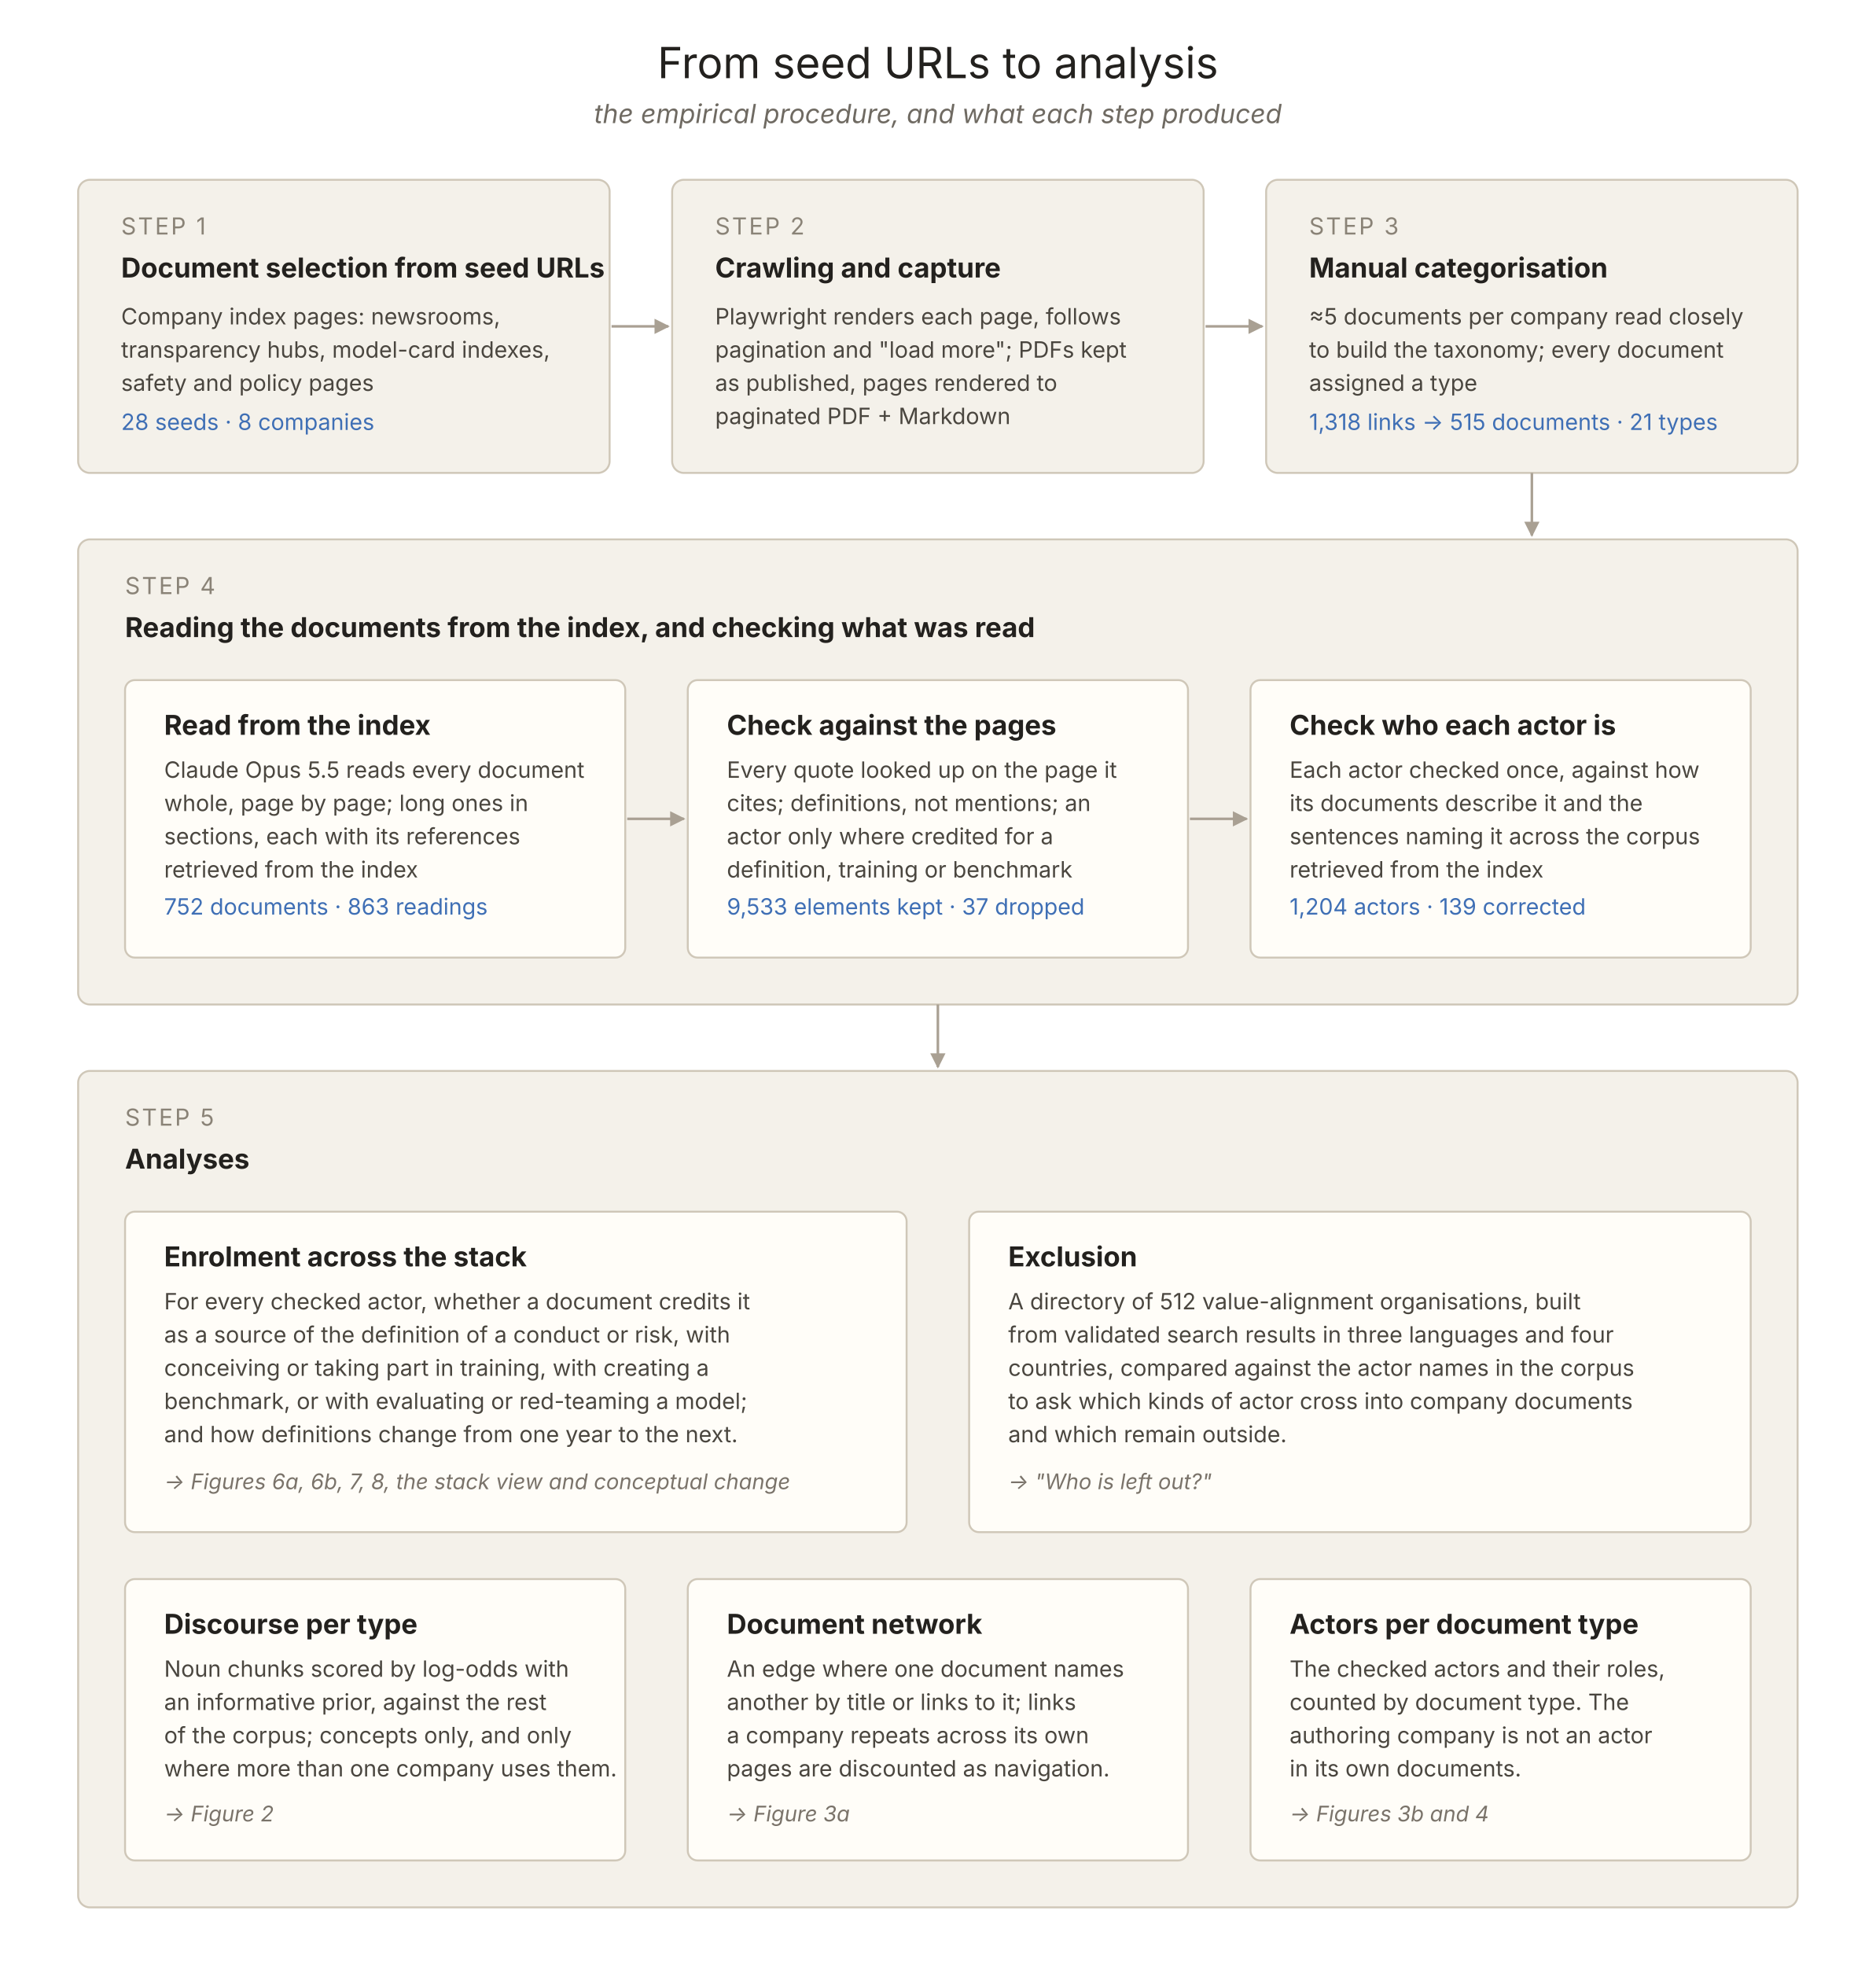
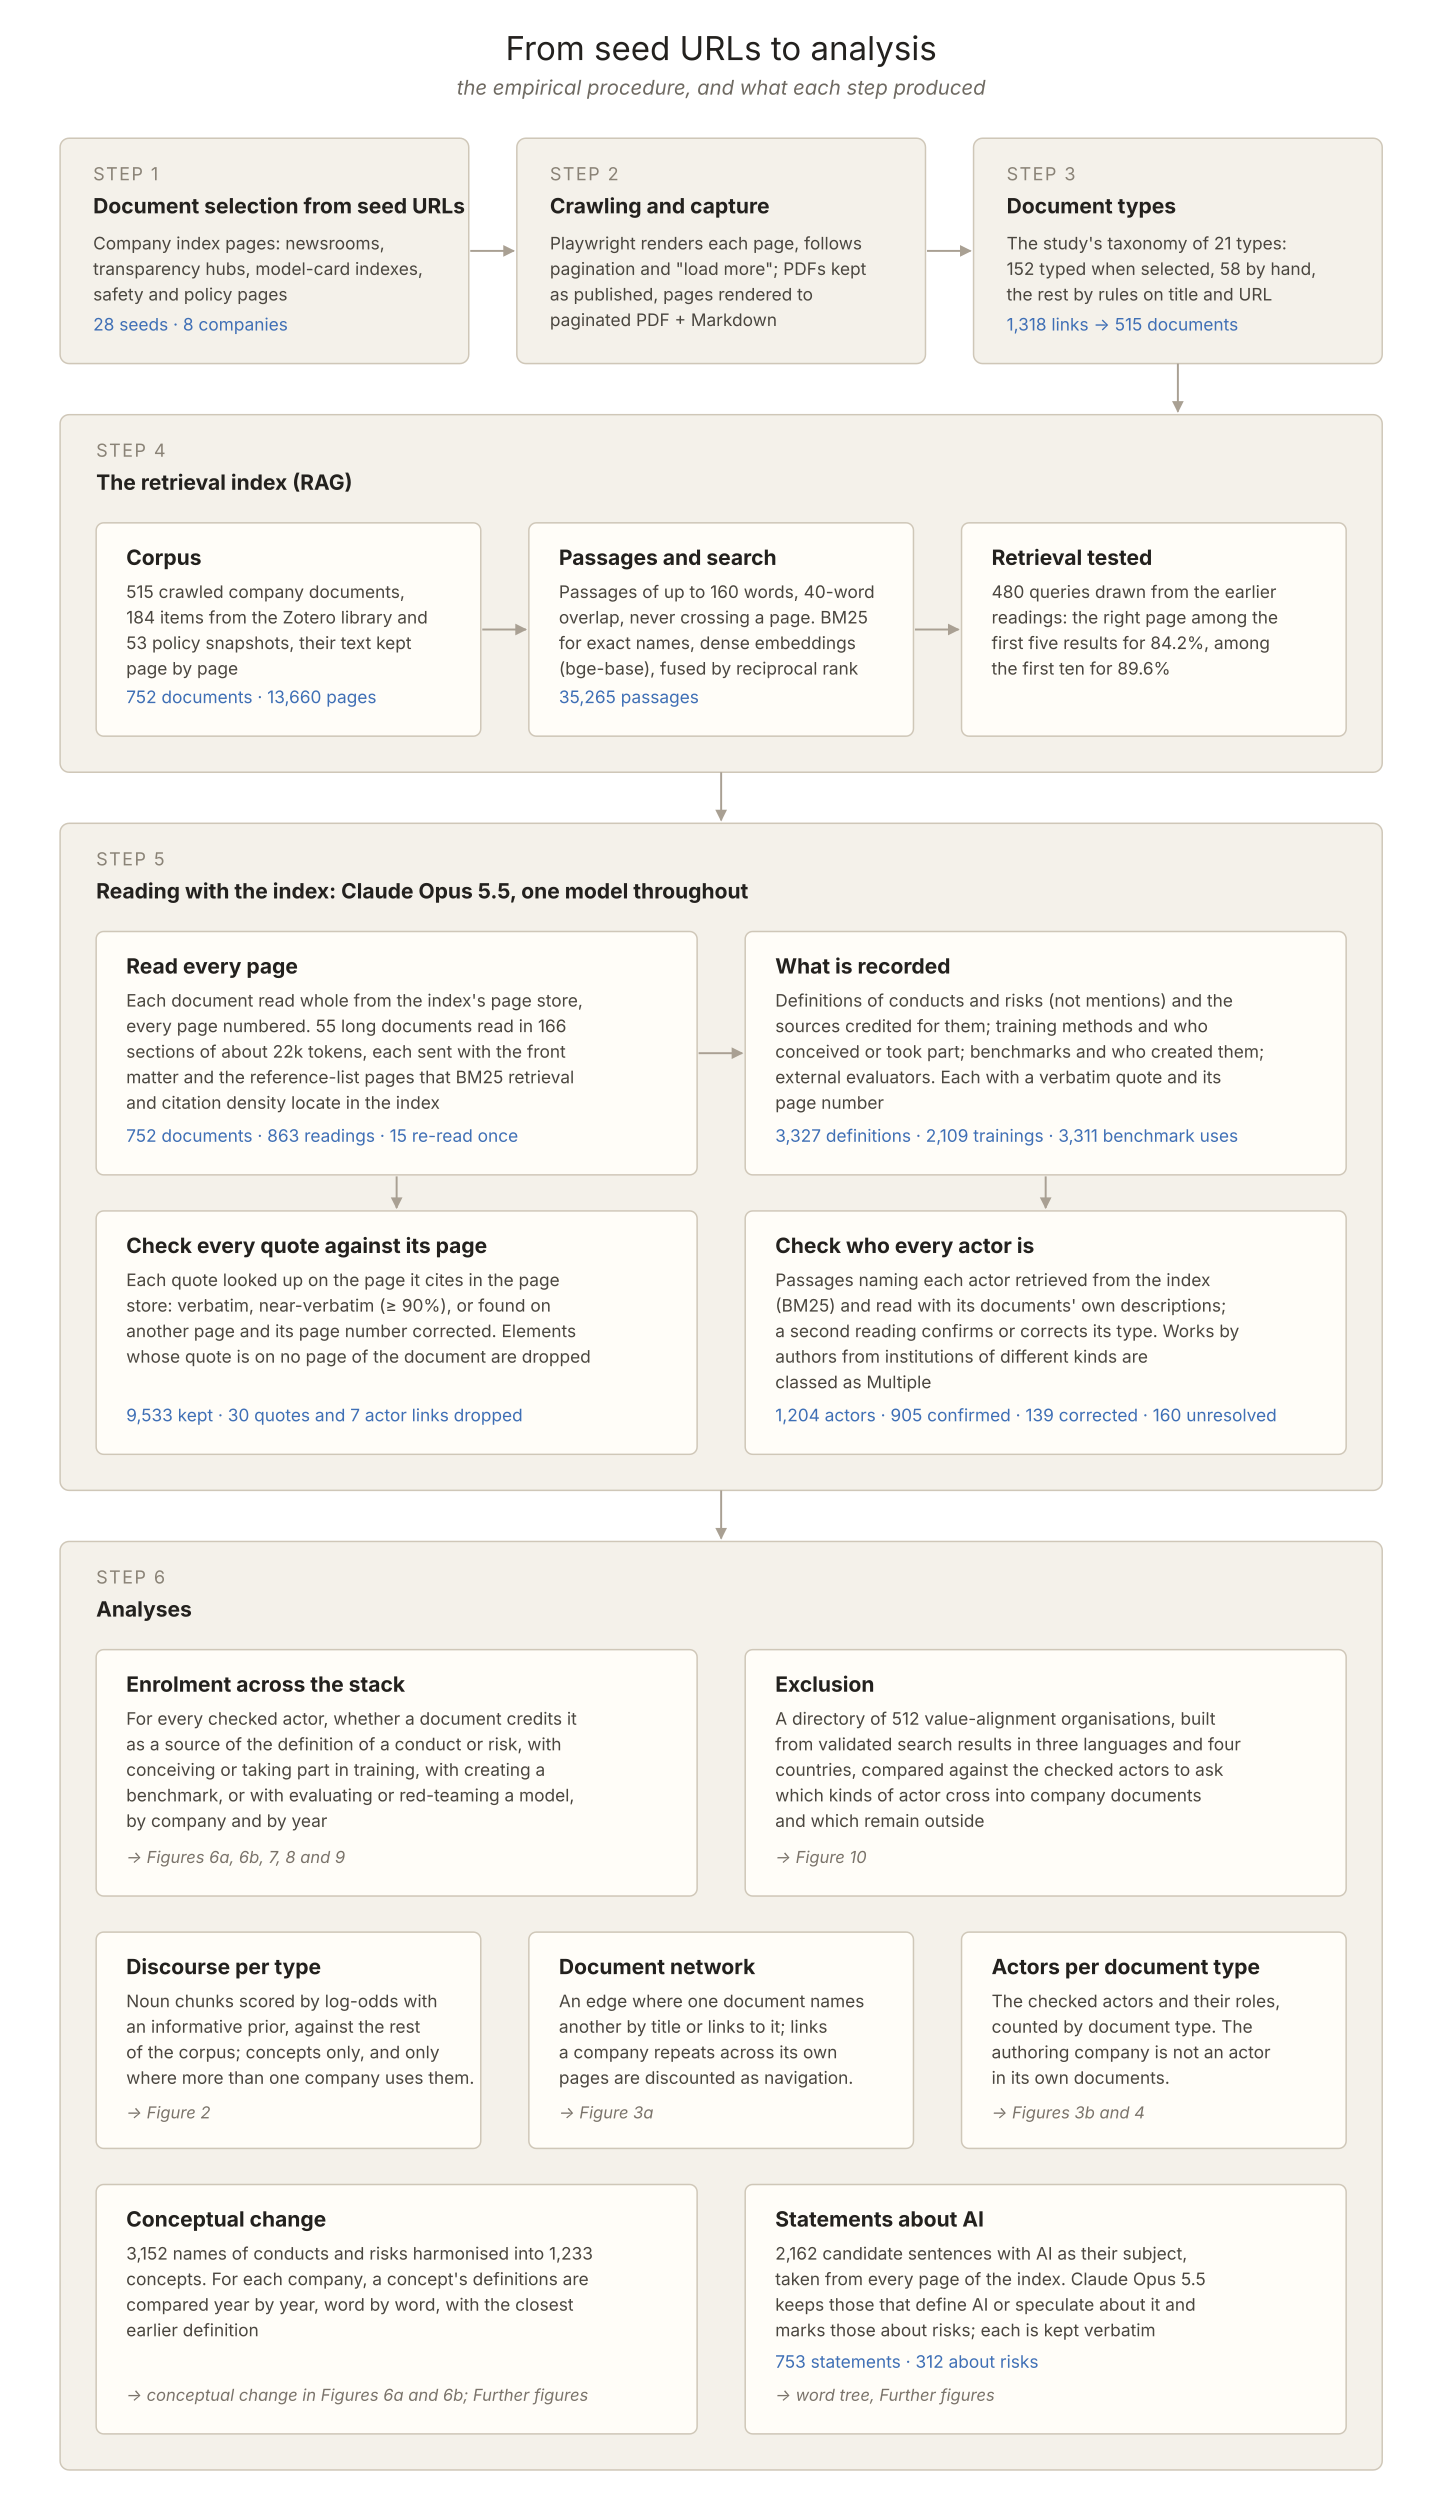
- <svg xmlns="http://www.w3.org/2000/svg" viewBox="0 0 960 1006" font-family="Test National, -apple-system, BlinkMacSystemFont, sans-serif">
+ <svg xmlns="http://www.w3.org/2000/svg" viewBox="0 0 960 1664" font-family="Test National, -apple-system, BlinkMacSystemFont, sans-serif">
  <defs>
    <style>
      .box { fill: #f4f1ea; stroke: #cfc7b8; stroke-width: 1; }
      .box-out { fill: #fffdf8; stroke: #cfc7b8; stroke-width: 1; }
      .step { font-size: 12px; fill: #8a8377; letter-spacing: .08em; }
      .head { font-size: 14px; font-weight: bold; fill: #23211e; }
      .body { font-size: 11.5px; fill: #4a463f; }
      .tool { font-size: 11px; fill: #7a736a; font-style: italic; }
      .flow { stroke: #a9a093; stroke-width: 1.3; fill: none; marker-end: url(#m); }
      .title { font-size: 22px; fill: #23211e; }
      .sub { font-size: 13.5px; fill: #6f6a62; font-style: italic; }
      .count { font-size: 11.5px; fill: #3f6fb5; }
    </style>
    <marker id="m" viewBox="0 0 10 10" refX="9" refY="5" markerWidth="6" markerHeight="6" orient="auto">
      <path d="M0,0 L10,5 L0,10 z" fill="#a9a093" />
    </marker>
  </defs>
  <text class="title" x="480" y="40" text-anchor="middle">From seed URLs to analysis</text>
  <text class="sub" x="480" y="63" text-anchor="middle">the empirical procedure, and what each step produced</text>
  <rect class="box" x="40" y="92" width="272" height="150" rx="6" />
  <text class="step" x="62" y="120">STEP 1</text>
  <text class="head" x="62" y="142">Document selection from seed URLs</text>
  <text class="body" x="62" y="166">Company index pages: newsrooms,</text>
  <text class="body" x="62" y="183">transparency hubs, model-card indexes,</text>
  <text class="body" x="62" y="200">safety and policy pages</text>
  <text class="count" x="62" y="220">28 seeds · 8 companies</text>
  <rect class="box" x="344" y="92" width="272" height="150" rx="6" />
  <text class="step" x="366" y="120">STEP 2</text>
  <text class="head" x="366" y="142">Crawling and capture</text>
  <text class="body" x="366" y="166">Playwright renders each page, follows</text>
  <text class="body" x="366" y="183">pagination and "load more"; PDFs kept</text>
  <text class="body" x="366" y="200">as published, pages rendered to</text>
  <text class="body" x="366" y="217">paginated PDF + Markdown</text>
  <rect class="box" x="648" y="92" width="272" height="150" rx="6" />
  <text class="step" x="670" y="120">STEP 3</text>
-   <text class="head" x="670" y="142">Manual categorisation</text>
-   <text class="body" x="670" y="166">≈5 documents per company read closely</text>
-   <text class="body" x="670" y="183">to build the taxonomy; every document</text>
-   <text class="body" x="670" y="200">assigned a type</text>
-   <text class="count" x="670" y="220">1,318 links → 515 documents · 21 types</text>
+   <text class="head" x="670" y="142">Document types</text>
+   <text class="body" x="670" y="166">The study's taxonomy of 21 types:</text>
+   <text class="body" x="670" y="183">152 typed when selected, 58 by hand,</text>
+   <text class="body" x="670" y="200">the rest by rules on title and URL</text>
+   <text class="count" x="670" y="220">1,318 links → 515 documents</text>
  <path class="flow" d="M313,167 L342,167" />
  <path class="flow" d="M617,167 L646,167" />
  <path class="flow" d="M784,242 L784,274" />
  <rect class="box" x="40" y="276" width="880" height="238" rx="6" />
  <text class="step" x="64" y="304">STEP 4</text>
-   <text class="head" x="64" y="326">Reading the documents from the index, and checking what was read</text>
+   <text class="head" x="64" y="326">The retrieval index (RAG)</text>
  <rect class="box-out" x="64" y="348" width="256" height="142" rx="5" />
-   <text class="head" x="84" y="376" font-size="12.5">Read from the index</text>
-   <text class="body" x="84" y="398">Claude Opus 5.5 reads every document</text>
-   <text class="body" x="84" y="415">whole, page by page; long ones in</text>
-   <text class="body" x="84" y="432">sections, each with its references</text>
-   <text class="body" x="84" y="449">retrieved from the index</text>
-   <text class="count" x="84" y="468">752 documents · 863 readings</text>
+   <text class="head" x="84" y="376" font-size="12.5">Corpus</text>
+   <text class="body" x="84" y="398">515 crawled company documents,</text>
+   <text class="body" x="84" y="415">184 items from the Zotero library and</text>
+   <text class="body" x="84" y="432">53 policy snapshots, their text kept</text>
+   <text class="body" x="84" y="449">page by page</text>
+   <text class="count" x="84" y="468">752 documents · 13,660 pages</text>
  <rect class="box-out" x="352" y="348" width="256" height="142" rx="5" />
-   <text class="head" x="372" y="376" font-size="12.5">Check against the pages</text>
-   <text class="body" x="372" y="398">Every quote looked up on the page it</text>
-   <text class="body" x="372" y="415">cites; definitions, not mentions; an</text>
-   <text class="body" x="372" y="432">actor only where credited for a</text>
-   <text class="body" x="372" y="449">definition, training or benchmark</text>
-   <text class="count" x="372" y="468">9,533 elements kept · 37 dropped</text>
+   <text class="head" x="372" y="376" font-size="12.5">Passages and search</text>
+   <text class="body" x="372" y="398">Passages of up to 160 words, 40-word</text>
+   <text class="body" x="372" y="415">overlap, never crossing a page. BM25</text>
+   <text class="body" x="372" y="432">for exact names, dense embeddings</text>
+   <text class="body" x="372" y="449">(bge-base), fused by reciprocal rank</text>
+   <text class="count" x="372" y="468">35,265 passages</text>
  <rect class="box-out" x="640" y="348" width="256" height="142" rx="5" />
-   <text class="head" x="660" y="376" font-size="12.5">Check who each actor is</text>
-   <text class="body" x="660" y="398">Each actor checked once, against how</text>
-   <text class="body" x="660" y="415">its documents describe it and the</text>
-   <text class="body" x="660" y="432">sentences naming it across the corpus</text>
-   <text class="body" x="660" y="449">retrieved from the index</text>
-   <text class="count" x="660" y="468">1,204 actors · 139 corrected</text>
+   <text class="head" x="660" y="376" font-size="12.5">Retrieval tested</text>
+   <text class="body" x="660" y="398">480 queries drawn from the earlier</text>
+   <text class="body" x="660" y="415">readings: the right page among the</text>
+   <text class="body" x="660" y="432">first five results for 84.2%, among</text>
+   <text class="body" x="660" y="449">the first ten for 89.6%</text>
  <path class="flow" d="M321,419 L350,419" />
  <path class="flow" d="M609,419 L638,419" />
  <path class="flow" d="M480,514 L480,546" />
-   <rect class="box" x="40" y="548" width="880" height="428" rx="6" />
+   <rect class="box" x="40" y="548" width="880" height="444" rx="6" />
  <text class="step" x="64" y="576">STEP 5</text>
-   <text class="head" x="64" y="598">Analyses</text>
-   <rect class="box-out" x="64" y="620" width="400" height="164" rx="5" />
-   <text class="head" x="84" y="648" font-size="12.5">Enrolment across the stack</text>
-   <text class="body" x="84" y="670">For every checked actor, whether a document credits it</text>
-   <text class="body" x="84" y="687">as a source of the definition of a conduct or risk, with</text>
-   <text class="body" x="84" y="704">conceiving or taking part in training, with creating a</text>
-   <text class="body" x="84" y="721">benchmark, or with evaluating or red-teaming a model;</text>
-   <text class="body" x="84" y="738">and how definitions change from one year to the next.</text>
-   <text class="tool" x="84" y="762">→ Figures 6a, 6b, 7, 8, the stack view and conceptual change</text>
-   <rect class="box-out" x="496" y="620" width="400" height="164" rx="5" />
-   <text class="head" x="516" y="648" font-size="12.5">Exclusion</text>
-   <text class="body" x="516" y="670">A directory of 512 value-alignment organisations, built</text>
-   <text class="body" x="516" y="687">from validated search results in three languages and four</text>
-   <text class="body" x="516" y="704">countries, compared against the actor names in the corpus</text>
-   <text class="body" x="516" y="721">to ask which kinds of actor cross into company documents</text>
-   <text class="body" x="516" y="738">and which remain outside.</text>
-   <text class="tool" x="516" y="762">→ "Who is left out?"</text>
-   <rect class="box-out" x="64" y="808" width="256" height="144" rx="5" />
-   <text class="head" x="84" y="836" font-size="12.5">Discourse per type</text>
-   <text class="body" x="84" y="858">Noun chunks scored by log-odds with</text>
-   <text class="body" x="84" y="875">an informative prior, against the rest</text>
-   <text class="body" x="84" y="892">of the corpus; concepts only, and only</text>
-   <text class="body" x="84" y="909">where more than one company uses them.</text>
-   <text class="tool" x="84" y="932">→ Figure 2</text>
-   <rect class="box-out" x="352" y="808" width="256" height="144" rx="5" />
-   <text class="head" x="372" y="836" font-size="12.5">Document network</text>
-   <text class="body" x="372" y="858">An edge where one document names</text>
-   <text class="body" x="372" y="875">another by title or links to it; links</text>
-   <text class="body" x="372" y="892">a company repeats across its own</text>
-   <text class="body" x="372" y="909">pages are discounted as navigation.</text>
-   <text class="tool" x="372" y="932">→ Figure 3a</text>
-   <rect class="box-out" x="640" y="808" width="256" height="144" rx="5" />
-   <text class="head" x="660" y="836" font-size="12.5">Actors per document type</text>
-   <text class="body" x="660" y="858">The checked actors and their roles,</text>
-   <text class="body" x="660" y="875">counted by document type. The</text>
-   <text class="body" x="660" y="892">authoring company is not an actor</text>
-   <text class="body" x="660" y="909">in its own documents.</text>
-   <text class="tool" x="660" y="932">→ Figures 3b and 4</text>
+   <text class="head" x="64" y="598">Reading with the index: Claude Opus 5.5, one model throughout</text>
+   <rect class="box-out" x="64" y="620" width="400" height="162" rx="5" />
+   <text class="head" x="84" y="648" font-size="12.5">Read every page</text>
+   <text class="body" x="84" y="670">Each document read whole from the index's page store,</text>
+   <text class="body" x="84" y="687">every page numbered. 55 long documents read in 166</text>
+   <text class="body" x="84" y="704">sections of about 22k tokens, each sent with the front</text>
+   <text class="body" x="84" y="721">matter and the reference-list pages that BM25 retrieval</text>
+   <text class="body" x="84" y="738">and citation density locate in the index</text>
+   <text class="count" x="84" y="760">752 documents · 863 readings · 15 re-read once</text>
+   <rect class="box-out" x="496" y="620" width="400" height="162" rx="5" />
+   <text class="head" x="516" y="648" font-size="12.5">What is recorded</text>
+   <text class="body" x="516" y="670">Definitions of conducts and risks (not mentions) and the</text>
+   <text class="body" x="516" y="687">sources credited for them; training methods and who</text>
+   <text class="body" x="516" y="704">conceived or took part; benchmarks and who created them;</text>
+   <text class="body" x="516" y="721">external evaluators. Each with a verbatim quote and its</text>
+   <text class="body" x="516" y="738">page number</text>
+   <text class="count" x="516" y="760">3,327 definitions · 2,109 trainings · 3,311 benchmark uses</text>
+   <rect class="box-out" x="64" y="806" width="400" height="162" rx="5" />
+   <text class="head" x="84" y="834" font-size="12.5">Check every quote against its page</text>
+   <text class="body" x="84" y="856">Each quote looked up on the page it cites in the page</text>
+   <text class="body" x="84" y="873">store: verbatim, near-verbatim (≥ 90%), or found on</text>
+   <text class="body" x="84" y="890">another page and its page number corrected. Elements</text>
+   <text class="body" x="84" y="907">whose quote is on no page of the document are dropped</text>
+   <text class="count" x="84" y="946">9,533 kept · 30 quotes and 7 actor links dropped</text>
+   <rect class="box-out" x="496" y="806" width="400" height="162" rx="5" />
+   <text class="head" x="516" y="834" font-size="12.5">Check who every actor is</text>
+   <text class="body" x="516" y="856">Passages naming each actor retrieved from the index</text>
+   <text class="body" x="516" y="873">(BM25) and read with its documents' own descriptions;</text>
+   <text class="body" x="516" y="890">a second reading confirms or corrects its type. Works by</text>
+   <text class="body" x="516" y="907">authors from institutions of different kinds are</text>
+   <text class="body" x="516" y="924">classed as Multiple</text>
+   <text class="count" x="516" y="946">1,204 actors · 905 confirmed · 139 corrected · 160 unresolved</text>
+   <path class="flow" d="M465,701 L494,701" />
+   <path class="flow" d="M264,783 L264,804" />
+   <path class="flow" d="M696,783 L696,804" />
+   <path class="flow" d="M480,992 L480,1024" />
+   <rect class="box" x="40" y="1026" width="880" height="618" rx="6" />
+   <text class="step" x="64" y="1054">STEP 6</text>
+   <text class="head" x="64" y="1076">Analyses</text>
+   <rect class="box-out" x="64" y="1098" width="400" height="164" rx="5" />
+   <text class="head" x="84" y="1126" font-size="12.5">Enrolment across the stack</text>
+   <text class="body" x="84" y="1148">For every checked actor, whether a document credits it</text>
+   <text class="body" x="84" y="1165">as a source of the definition of a conduct or risk, with</text>
+   <text class="body" x="84" y="1182">conceiving or taking part in training, with creating a</text>
+   <text class="body" x="84" y="1199">benchmark, or with evaluating or red-teaming a model,</text>
+   <text class="body" x="84" y="1216">by company and by year</text>
+   <text class="tool" x="84" y="1240">→ Figures 6a, 6b, 7, 8 and 9</text>
+   <rect class="box-out" x="496" y="1098" width="400" height="164" rx="5" />
+   <text class="head" x="516" y="1126" font-size="12.5">Exclusion</text>
+   <text class="body" x="516" y="1148">A directory of 512 value-alignment organisations, built</text>
+   <text class="body" x="516" y="1165">from validated search results in three languages and four</text>
+   <text class="body" x="516" y="1182">countries, compared against the checked actors to ask</text>
+   <text class="body" x="516" y="1199">which kinds of actor cross into company documents</text>
+   <text class="body" x="516" y="1216">and which remain outside</text>
+   <text class="tool" x="516" y="1240">→ Figure 10</text>
+   <rect class="box-out" x="64" y="1286" width="256" height="144" rx="5" />
+   <text class="head" x="84" y="1314" font-size="12.5">Discourse per type</text>
+   <text class="body" x="84" y="1336">Noun chunks scored by log-odds with</text>
+   <text class="body" x="84" y="1353">an informative prior, against the rest</text>
+   <text class="body" x="84" y="1370">of the corpus; concepts only, and only</text>
+   <text class="body" x="84" y="1387">where more than one company uses them.</text>
+   <text class="tool" x="84" y="1410">→ Figure 2</text>
+   <rect class="box-out" x="352" y="1286" width="256" height="144" rx="5" />
+   <text class="head" x="372" y="1314" font-size="12.5">Document network</text>
+   <text class="body" x="372" y="1336">An edge where one document names</text>
+   <text class="body" x="372" y="1353">another by title or links to it; links</text>
+   <text class="body" x="372" y="1370">a company repeats across its own</text>
+   <text class="body" x="372" y="1387">pages are discounted as navigation.</text>
+   <text class="tool" x="372" y="1410">→ Figure 3a</text>
+   <rect class="box-out" x="640" y="1286" width="256" height="144" rx="5" />
+   <text class="head" x="660" y="1314" font-size="12.5">Actors per document type</text>
+   <text class="body" x="660" y="1336">The checked actors and their roles,</text>
+   <text class="body" x="660" y="1353">counted by document type. The</text>
+   <text class="body" x="660" y="1370">authoring company is not an actor</text>
+   <text class="body" x="660" y="1387">in its own documents.</text>
+   <text class="tool" x="660" y="1410">→ Figures 3b and 4</text>
+   <rect class="box-out" x="64" y="1454" width="400" height="166" rx="5" />
+   <text class="head" x="84" y="1482" font-size="12.5">Conceptual change</text>
+   <text class="body" x="84" y="1504">3,152 names of conducts and risks harmonised into 1,233</text>
+   <text class="body" x="84" y="1521">concepts. For each company, a concept's definitions are</text>
+   <text class="body" x="84" y="1538">compared year by year, word by word, with the closest</text>
+   <text class="body" x="84" y="1555">earlier definition</text>
+   <text class="tool" x="84" y="1598">→ conceptual change in Figures 6a and 6b; Further figures</text>
+   <rect class="box-out" x="496" y="1454" width="400" height="166" rx="5" />
+   <text class="head" x="516" y="1482" font-size="12.5">Statements about AI</text>
+   <text class="body" x="516" y="1504">2,162 candidate sentences with AI as their subject,</text>
+   <text class="body" x="516" y="1521">taken from every page of the index. Claude Opus 5.5</text>
+   <text class="body" x="516" y="1538">keeps those that define AI or speculate about it and</text>
+   <text class="body" x="516" y="1555">marks those about risks; each is kept verbatim</text>
+   <text class="count" x="516" y="1576">753 statements · 312 about risks</text>
+   <text class="tool" x="516" y="1598">→ word tree, Further figures</text>
</svg>
